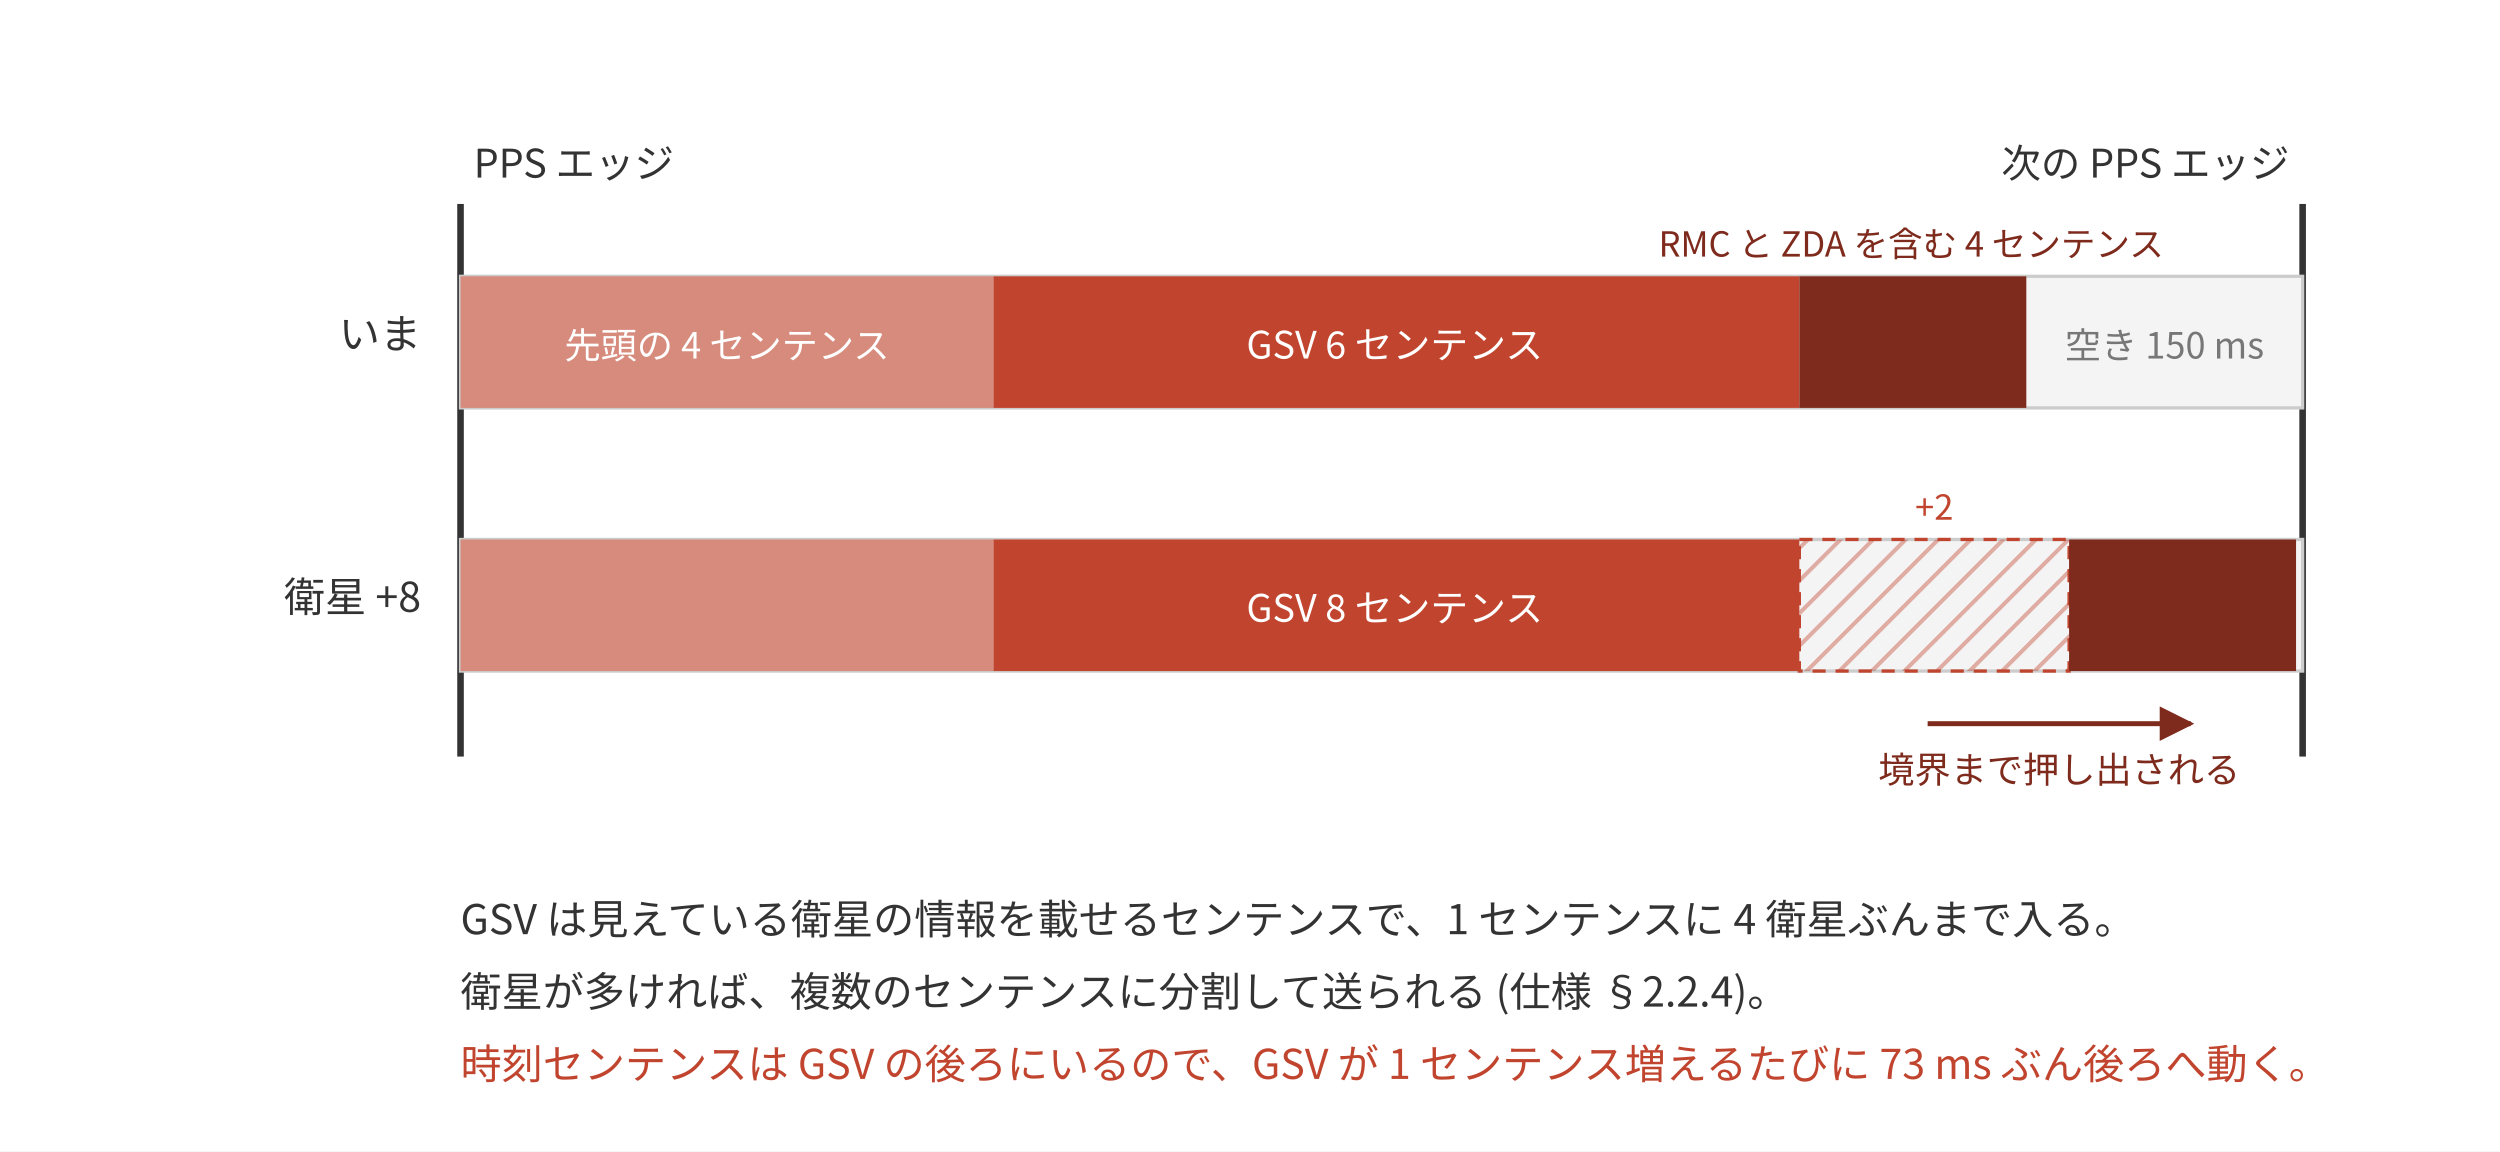
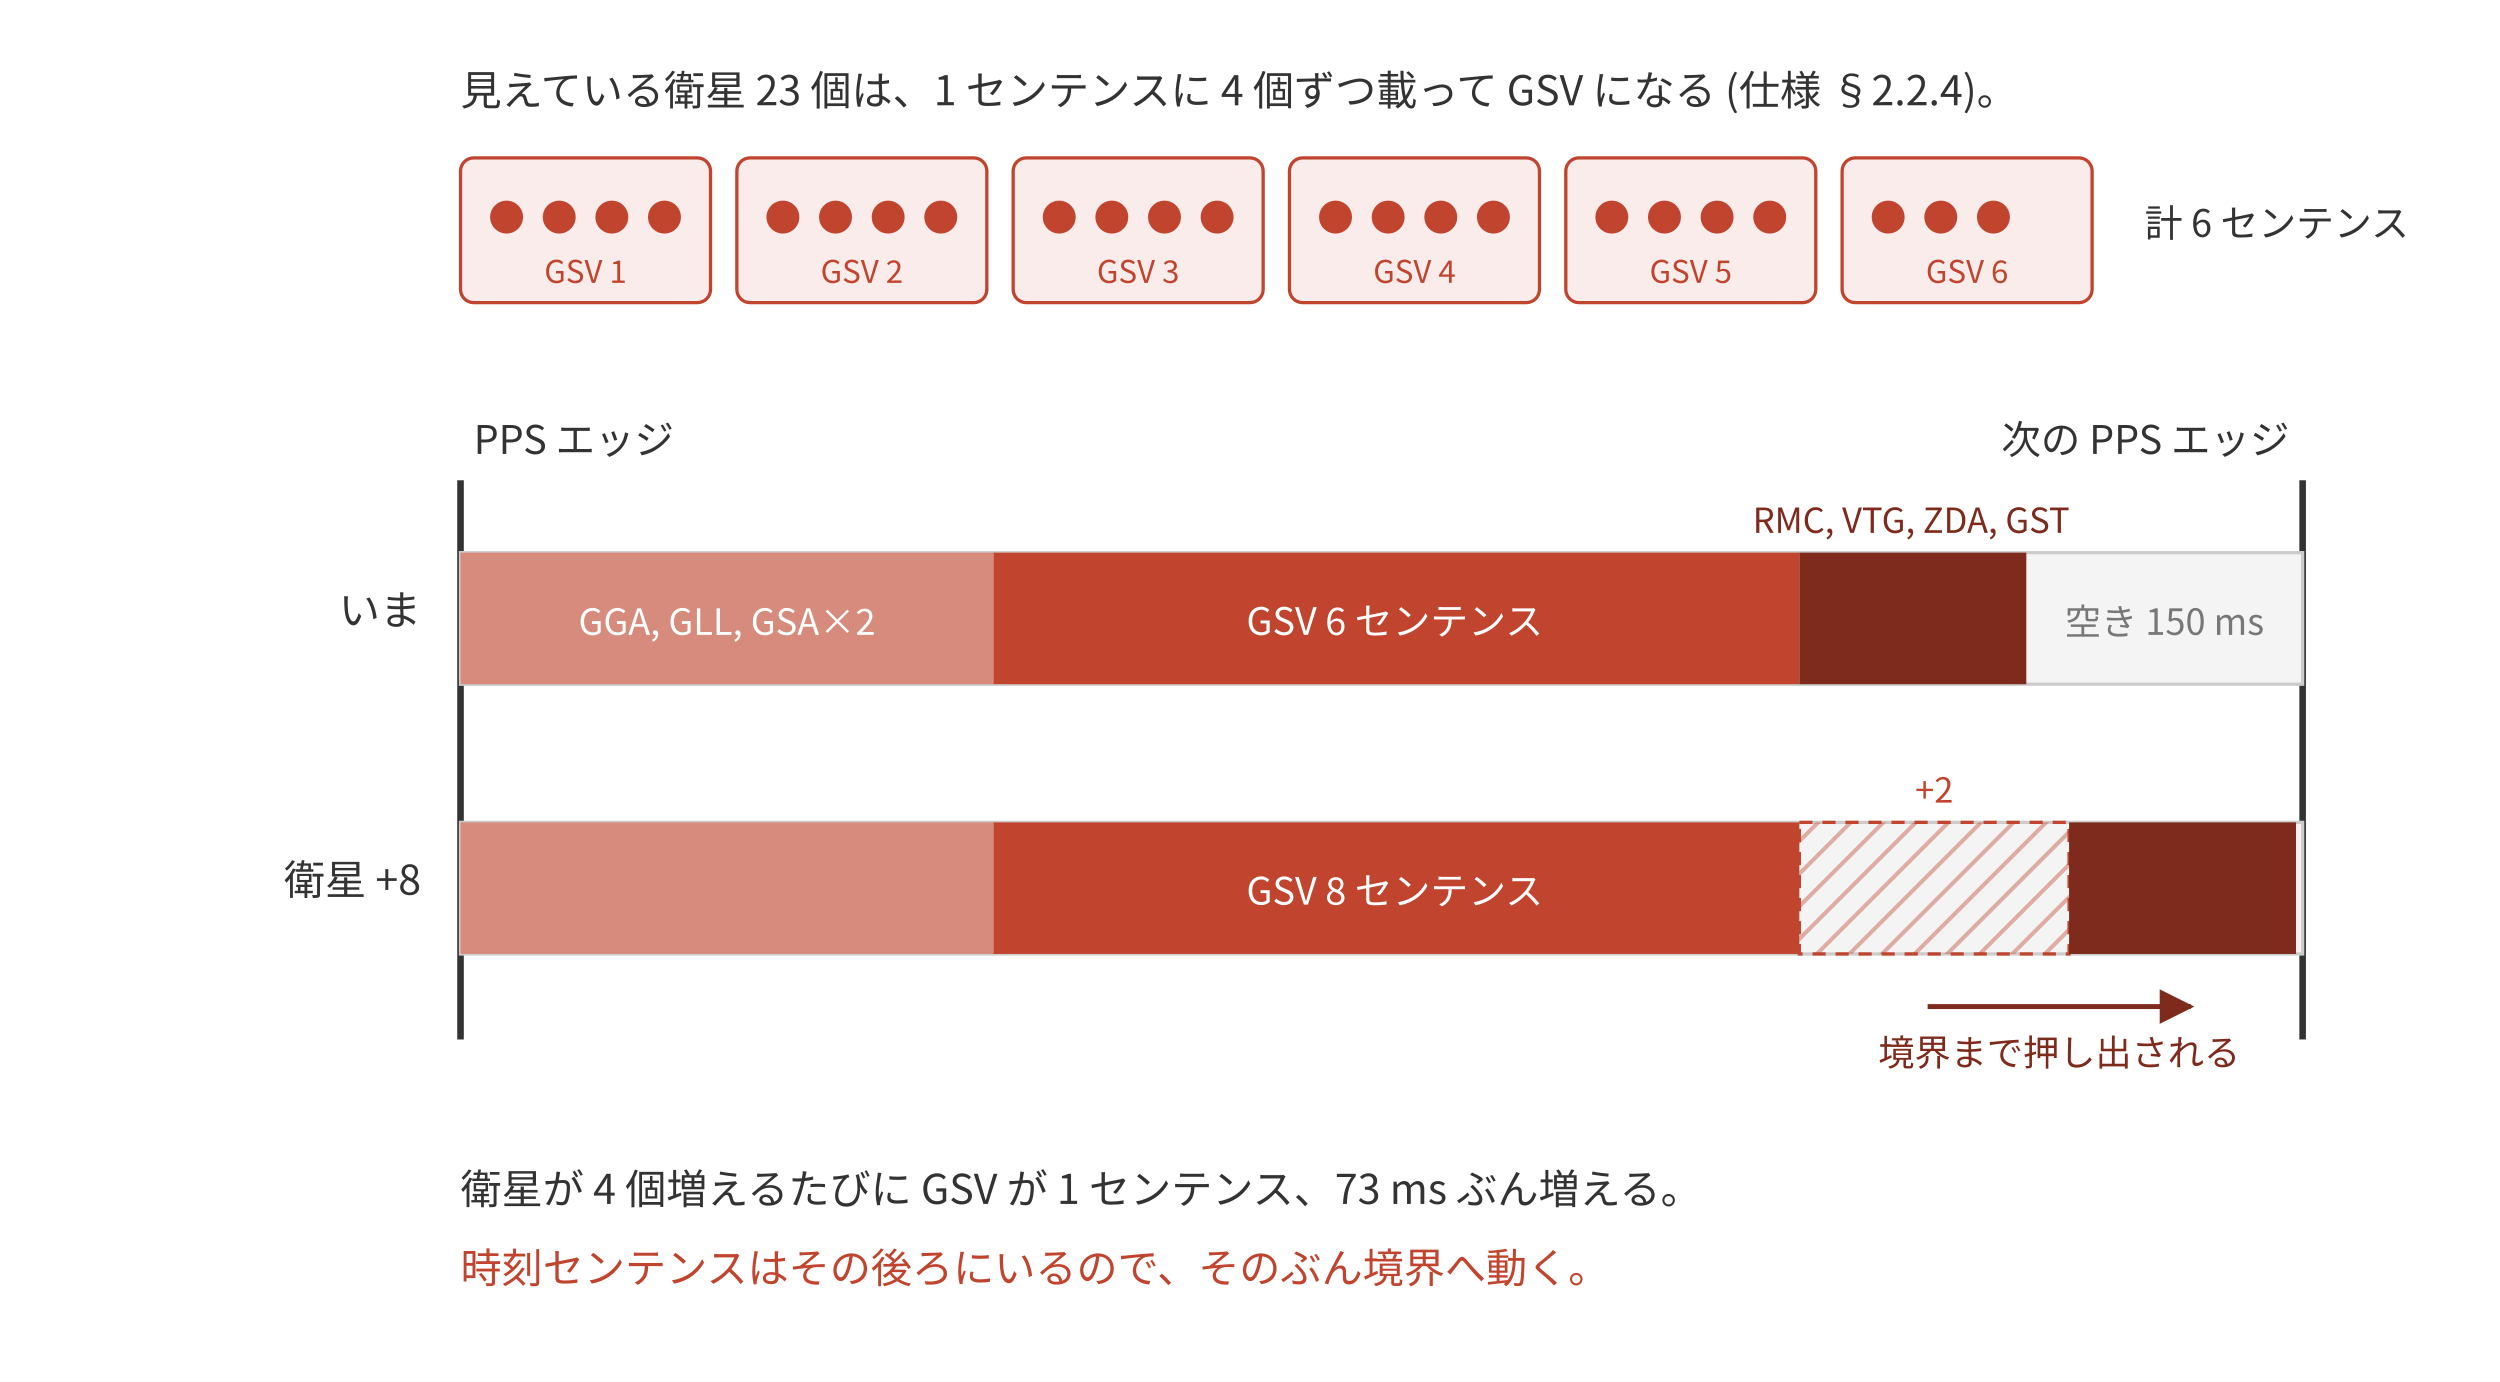
- <svg xmlns="http://www.w3.org/2000/svg" viewBox="0 0 760 350" width="760" height="350" font-family="'Hiragino Sans','Noto Sans CJK JP','Noto Sans JP','Yu Gothic',Meiryo,sans-serif" role="img" aria-label="時刻センテンスは GSV より後ろにあり、衛星が増えて GSV が増えると境界へ押し出される">
-   <rect width="760" height="350" fill="#ffffff" />
+ <svg xmlns="http://www.w3.org/2000/svg" viewBox="0 0 760 420" width="760" height="420" font-family="'Hiragino Sans','Noto Sans CJK JP','Noto Sans JP','Yu Gothic',Meiryo,sans-serif" role="img" aria-label="見えている衛星は 1 センテンスに 4 個ずつ分かれて GSV になり、その後ろにいる時刻センテンスが境界へ押し出される">
+   <rect width="760" height="420" fill="#ffffff" />
  <defs>
    <pattern id="h" width="7" height="7" patternUnits="userSpaceOnUse" patternTransform="rotate(45)">
      <line x1="0" y1="0" x2="0" y2="7" stroke="#c1442e" stroke-width="2.5" opacity="0.4" />
    </pattern>
    <marker id="p" viewBox="0 0 10 10" refX="9" refY="5" markerWidth="7" markerHeight="7" orient="auto">
      <path d="M0,0 L10,5 L0,10 z" fill="#7e2a1c" />
    </marker>
  </defs>
+   <text x="140" y="32" font-size="12.5" fill="#333">見えている衛星 23 個は、1 センテンスに 4 個ずつ載って GSV になる (仕様 §2.2.4)。</text>
+   <g fill="#c1442e" fill-opacity="0.1" stroke="#c1442e">
+     <rect x="140" y="48" width="76" height="44" rx="4" />
+     <rect x="224" y="48" width="76" height="44" rx="4" />
+     <rect x="308" y="48" width="76" height="44" rx="4" />
+     <rect x="392" y="48" width="76" height="44" rx="4" />
+     <rect x="476" y="48" width="76" height="44" rx="4" />
+     <rect x="560" y="48" width="76" height="44" rx="4" />
+   </g>
+   <g fill="#c1442e">
+     <circle cx="154" cy="66" r="5" />
+     <circle cx="170" cy="66" r="5" />
+     <circle cx="186" cy="66" r="5" />
+     <circle cx="202" cy="66" r="5" />
+     <circle cx="238" cy="66" r="5" />
+     <circle cx="254" cy="66" r="5" />
+     <circle cx="270" cy="66" r="5" />
+     <circle cx="286" cy="66" r="5" />
+     <circle cx="322" cy="66" r="5" />
+     <circle cx="338" cy="66" r="5" />
+     <circle cx="354" cy="66" r="5" />
+     <circle cx="370" cy="66" r="5" />
+     <circle cx="406" cy="66" r="5" />
+     <circle cx="422" cy="66" r="5" />
+     <circle cx="438" cy="66" r="5" />
+     <circle cx="454" cy="66" r="5" />
+     <circle cx="490" cy="66" r="5" />
+     <circle cx="506" cy="66" r="5" />
+     <circle cx="522" cy="66" r="5" />
+     <circle cx="538" cy="66" r="5" />
+     <circle cx="574" cy="66" r="5" />
+     <circle cx="590" cy="66" r="5" />
+     <circle cx="606" cy="66" r="5" />
+   </g>
+   <g font-size="9.5" fill="#c1442e" text-anchor="middle">
+     <text x="178" y="86">GSV 1</text>
+     <text x="262" y="86">GSV 2</text>
+     <text x="346" y="86">GSV 3</text>
+     <text x="430" y="86">GSV 4</text>
+     <text x="514" y="86">GSV 5</text>
+     <text x="598" y="86">GSV 6</text>
+   </g>
+   <text x="652" y="72" font-size="11.5" fill="#333">計 6 センテンス</text>
  <g stroke="#333" stroke-width="2">
-     <line x1="140" y1="62" x2="140" y2="230" />
-     <line x1="700" y1="62" x2="700" y2="230" />
+     <line x1="140" y1="146" x2="140" y2="316" />
+     <line x1="700" y1="146" x2="700" y2="316" />
  </g>
  <g font-size="12" fill="#333">
-     <text x="144" y="54">PPS エッジ</text>
-     <text x="696" y="54" text-anchor="end">次の PPS エッジ</text>
+     <text x="144" y="138">PPS エッジ</text>
+     <text x="696" y="138" text-anchor="end">次の PPS エッジ</text>
  </g>
-   <text x="128" y="106" font-size="12.5" fill="#333" text-anchor="end">いま</text>
-   <rect x="140" y="84" width="560" height="40" fill="#f4f4f4" stroke="#ccc" />
-   <rect x="140" y="84" width="162" height="40" fill="#d68b7c" />
-   <rect x="302" y="84" width="245" height="40" fill="#c1442e" />
-   <rect x="547" y="84" width="69" height="40" fill="#7e2a1c" />
-   <text x="221" y="109" font-size="11" fill="#ffffff" text-anchor="middle">先頭の 4 センテンス</text>
-   <text x="424" y="109" font-size="11.5" fill="#ffffff" text-anchor="middle">GSV 6 センテンス</text>
-   <text x="658" y="109" font-size="11" fill="#777" text-anchor="middle">空き 150 ms</text>
-   <text x="581" y="78" font-size="10.5" fill="#7e2a1c" text-anchor="middle">RMC と ZDA を含む 4 センテンス</text>
-   <text x="128" y="186" font-size="12.5" fill="#333" text-anchor="end">衛星 +8</text>
-   <rect x="140" y="164" width="560" height="40" fill="#f4f4f4" stroke="#ccc" />
-   <rect x="140" y="164" width="162" height="40" fill="#d68b7c" />
-   <rect x="302" y="164" width="245" height="40" fill="#c1442e" />
-   <rect x="547" y="164" width="82" height="40" fill="url(#h)" stroke="#c1442e" stroke-dasharray="4 3" />
-   <rect x="629" y="164" width="69" height="40" fill="#7e2a1c" />
-   <text x="424" y="189" font-size="11.5" fill="#ffffff" text-anchor="middle">GSV 8 センテンス</text>
-   <text x="588" y="158" font-size="10.5" fill="#c1442e" text-anchor="middle">+2</text>
-   <line x1="586" y1="220" x2="666" y2="220" stroke="#7e2a1c" stroke-width="1.5" marker-end="url(#p)" />
-   <text x="626" y="238" font-size="11" fill="#7e2a1c" text-anchor="middle">境界まで押し出される</text>
-   <text x="140" y="284" font-size="12.5" fill="#333">GSV は見えている衛星の情報を載せるセンテンスで、1 センテンスに 4 衛星ぶんまで入る。</text>
-   <text x="140" y="306" font-size="12.5" fill="#333">衛星が多ければ、複数のセンテンスに分割して送られる (仕様 §2.2.4)。</text>
-   <text x="140" y="328" font-size="12.5" fill="#c1442e">時刻センテンスは GSV の後ろにいるので、GSV が 1 センテンス増えるたびに 73 ms ぶん後ろへ動く。</text>
+   <text x="128" y="190" font-size="12.5" fill="#333" text-anchor="end">いま</text>
+   <rect x="140" y="168" width="560" height="40" fill="#f4f4f4" stroke="#ccc" />
+   <rect x="140" y="168" width="162" height="40" fill="#d68b7c" />
+   <rect x="302" y="168" width="245" height="40" fill="#c1442e" />
+   <rect x="547" y="168" width="69" height="40" fill="#7e2a1c" />
+   <text x="221" y="193" font-size="11" fill="#ffffff" text-anchor="middle">GGA, GLL, GSA×2</text>
+   <text x="424" y="193" font-size="11.5" fill="#ffffff" text-anchor="middle">GSV 6 センテンス</text>
+   <text x="658" y="193" font-size="11" fill="#777" text-anchor="middle">空き 150 ms</text>
+   <text x="581" y="162" font-size="10.5" fill="#7e2a1c" text-anchor="middle">RMC, VTG, ZDA, GST</text>
+   <text x="128" y="272" font-size="12.5" fill="#333" text-anchor="end">衛星 +8</text>
+   <rect x="140" y="250" width="560" height="40" fill="#f4f4f4" stroke="#ccc" />
+   <rect x="140" y="250" width="162" height="40" fill="#d68b7c" />
+   <rect x="302" y="250" width="245" height="40" fill="#c1442e" />
+   <rect x="547" y="250" width="82" height="40" fill="url(#h)" stroke="#c1442e" stroke-dasharray="4 3" />
+   <rect x="629" y="250" width="69" height="40" fill="#7e2a1c" />
+   <text x="424" y="275" font-size="11.5" fill="#ffffff" text-anchor="middle">GSV 8 センテンス</text>
+   <text x="588" y="244" font-size="10.5" fill="#c1442e" text-anchor="middle">+2</text>
+   <line x1="586" y1="306" x2="666" y2="306" stroke="#7e2a1c" stroke-width="1.5" marker-end="url(#p)" />
+   <text x="626" y="324" font-size="11" fill="#7e2a1c" text-anchor="middle">境界まで押し出される</text>
+   <text x="140" y="366" font-size="12.5" fill="#333">衛星が 4 個増えるたびに GSV が 1 センテンス、73 ms ぶん増える。</text>
+   <text x="140" y="390" font-size="12.5" fill="#c1442e">時刻センテンスはその後ろにいるので、そのぶん境界へ動く。</text>
</svg>
